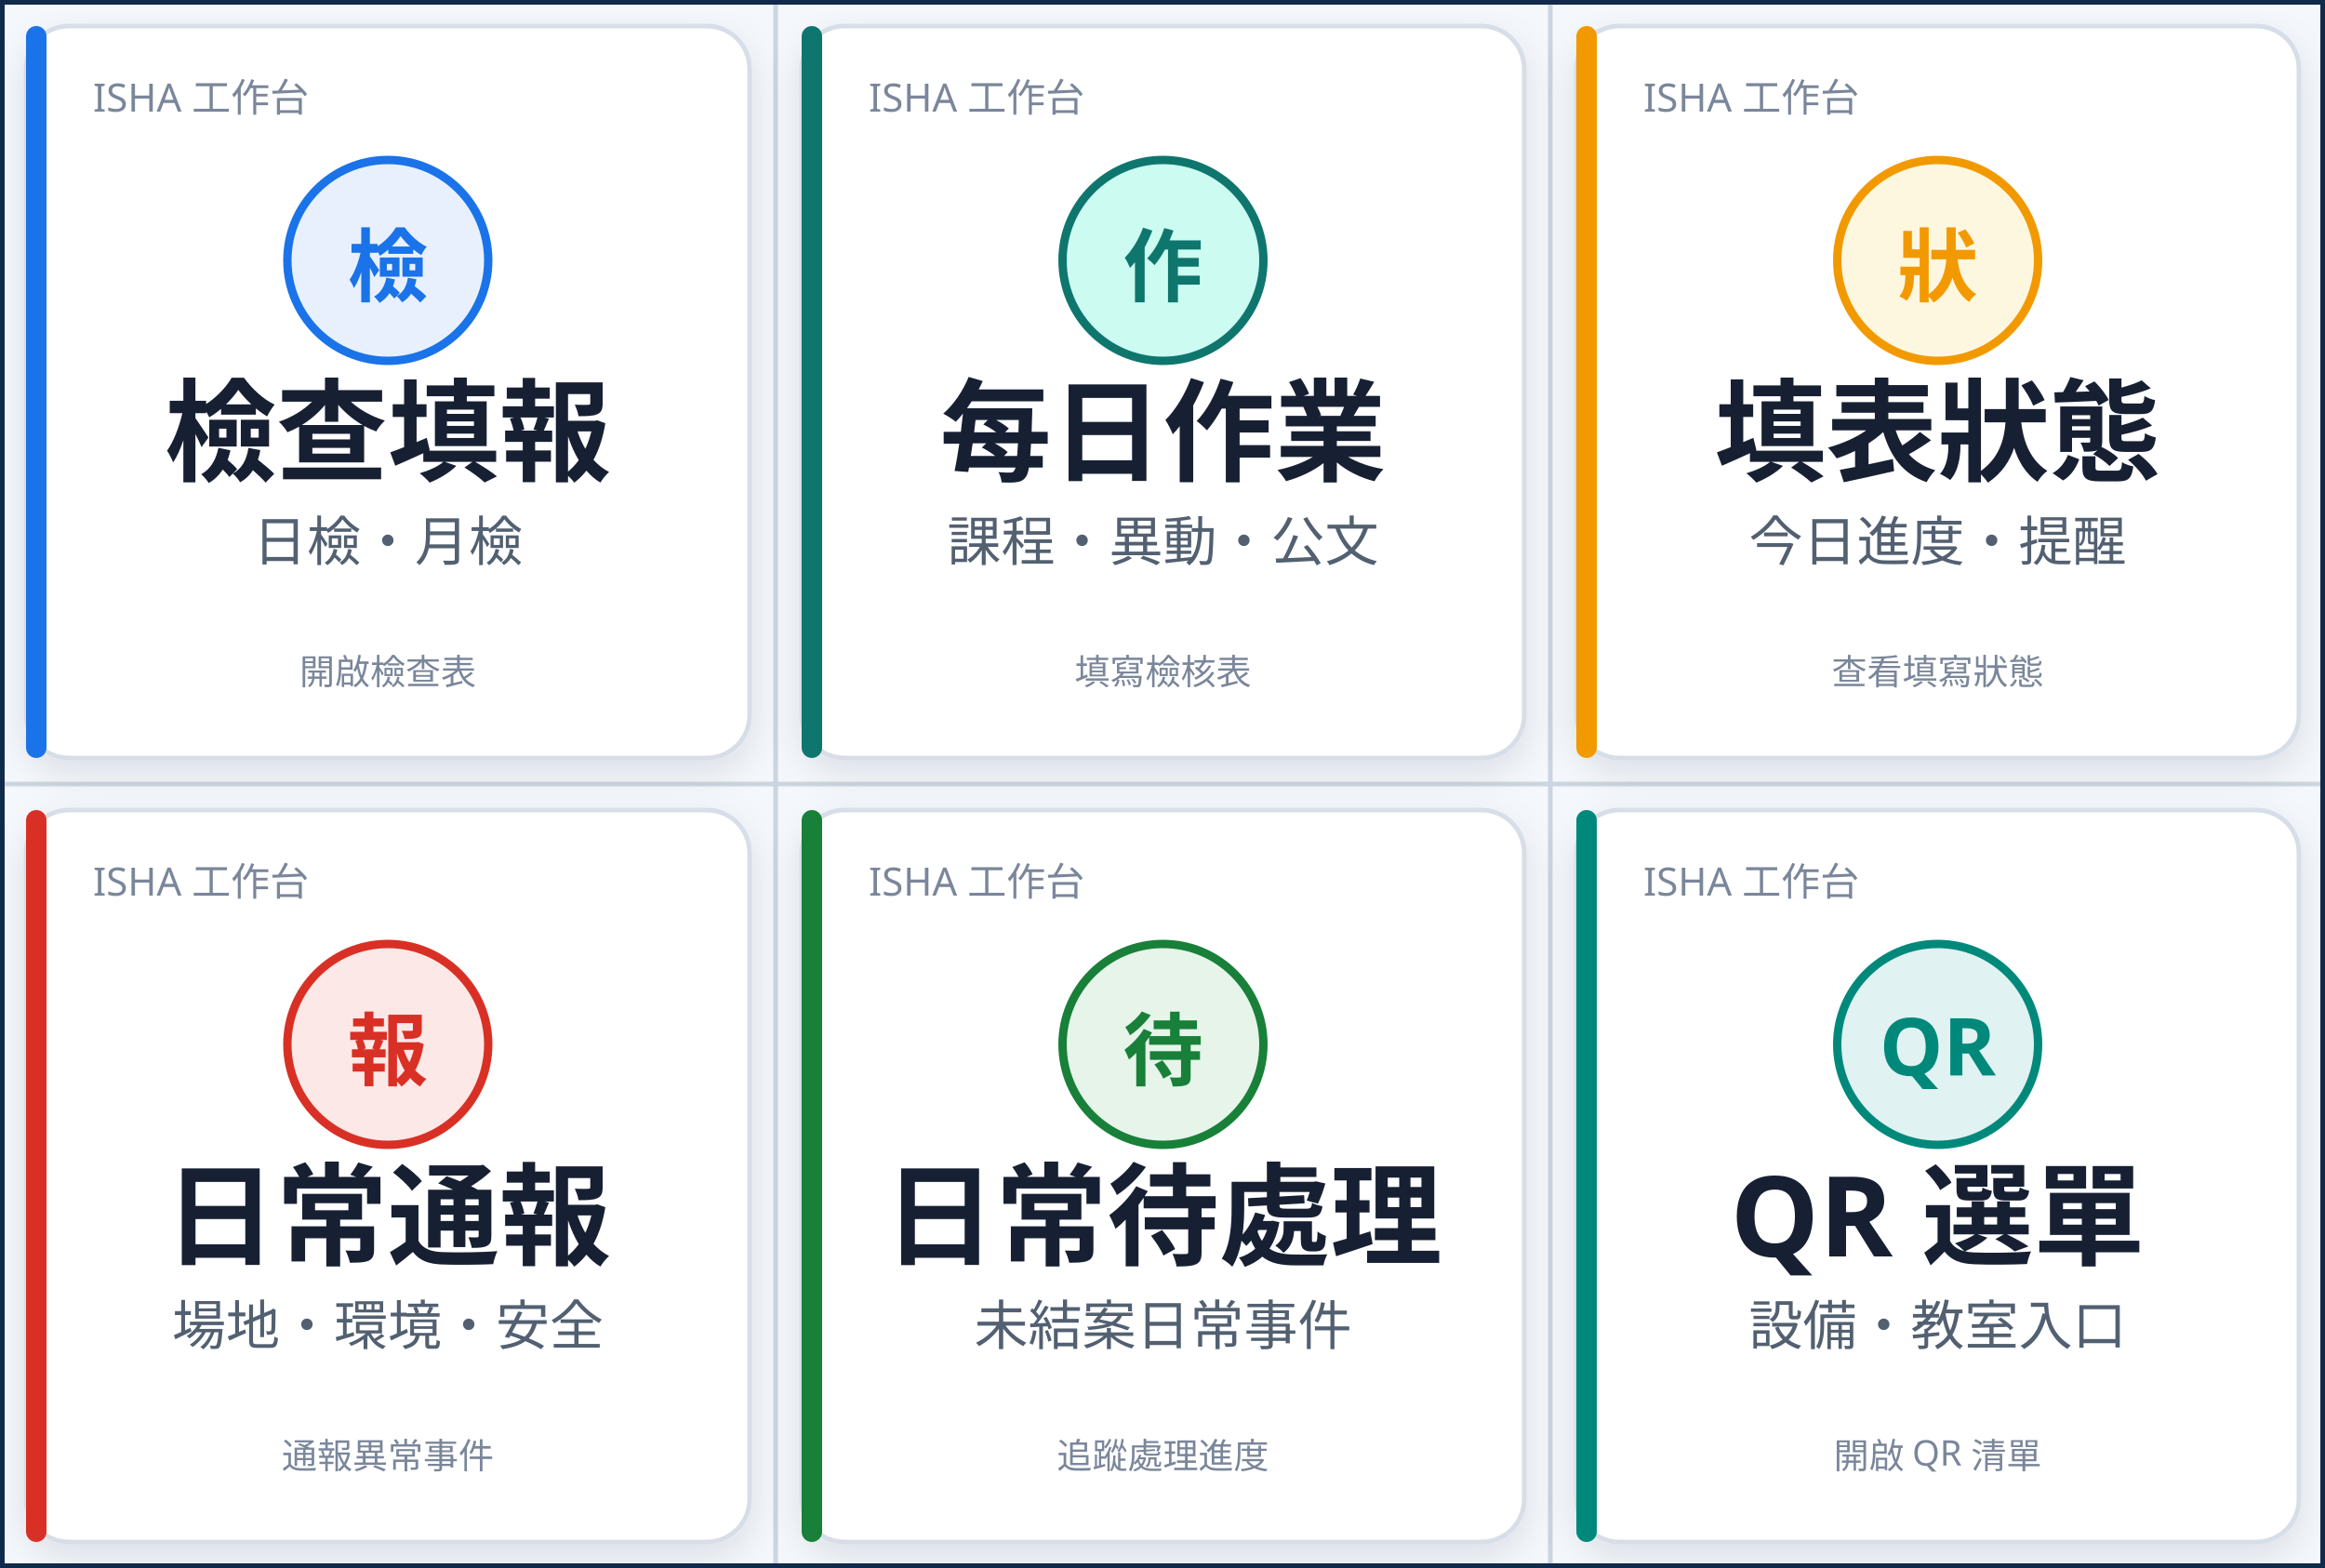
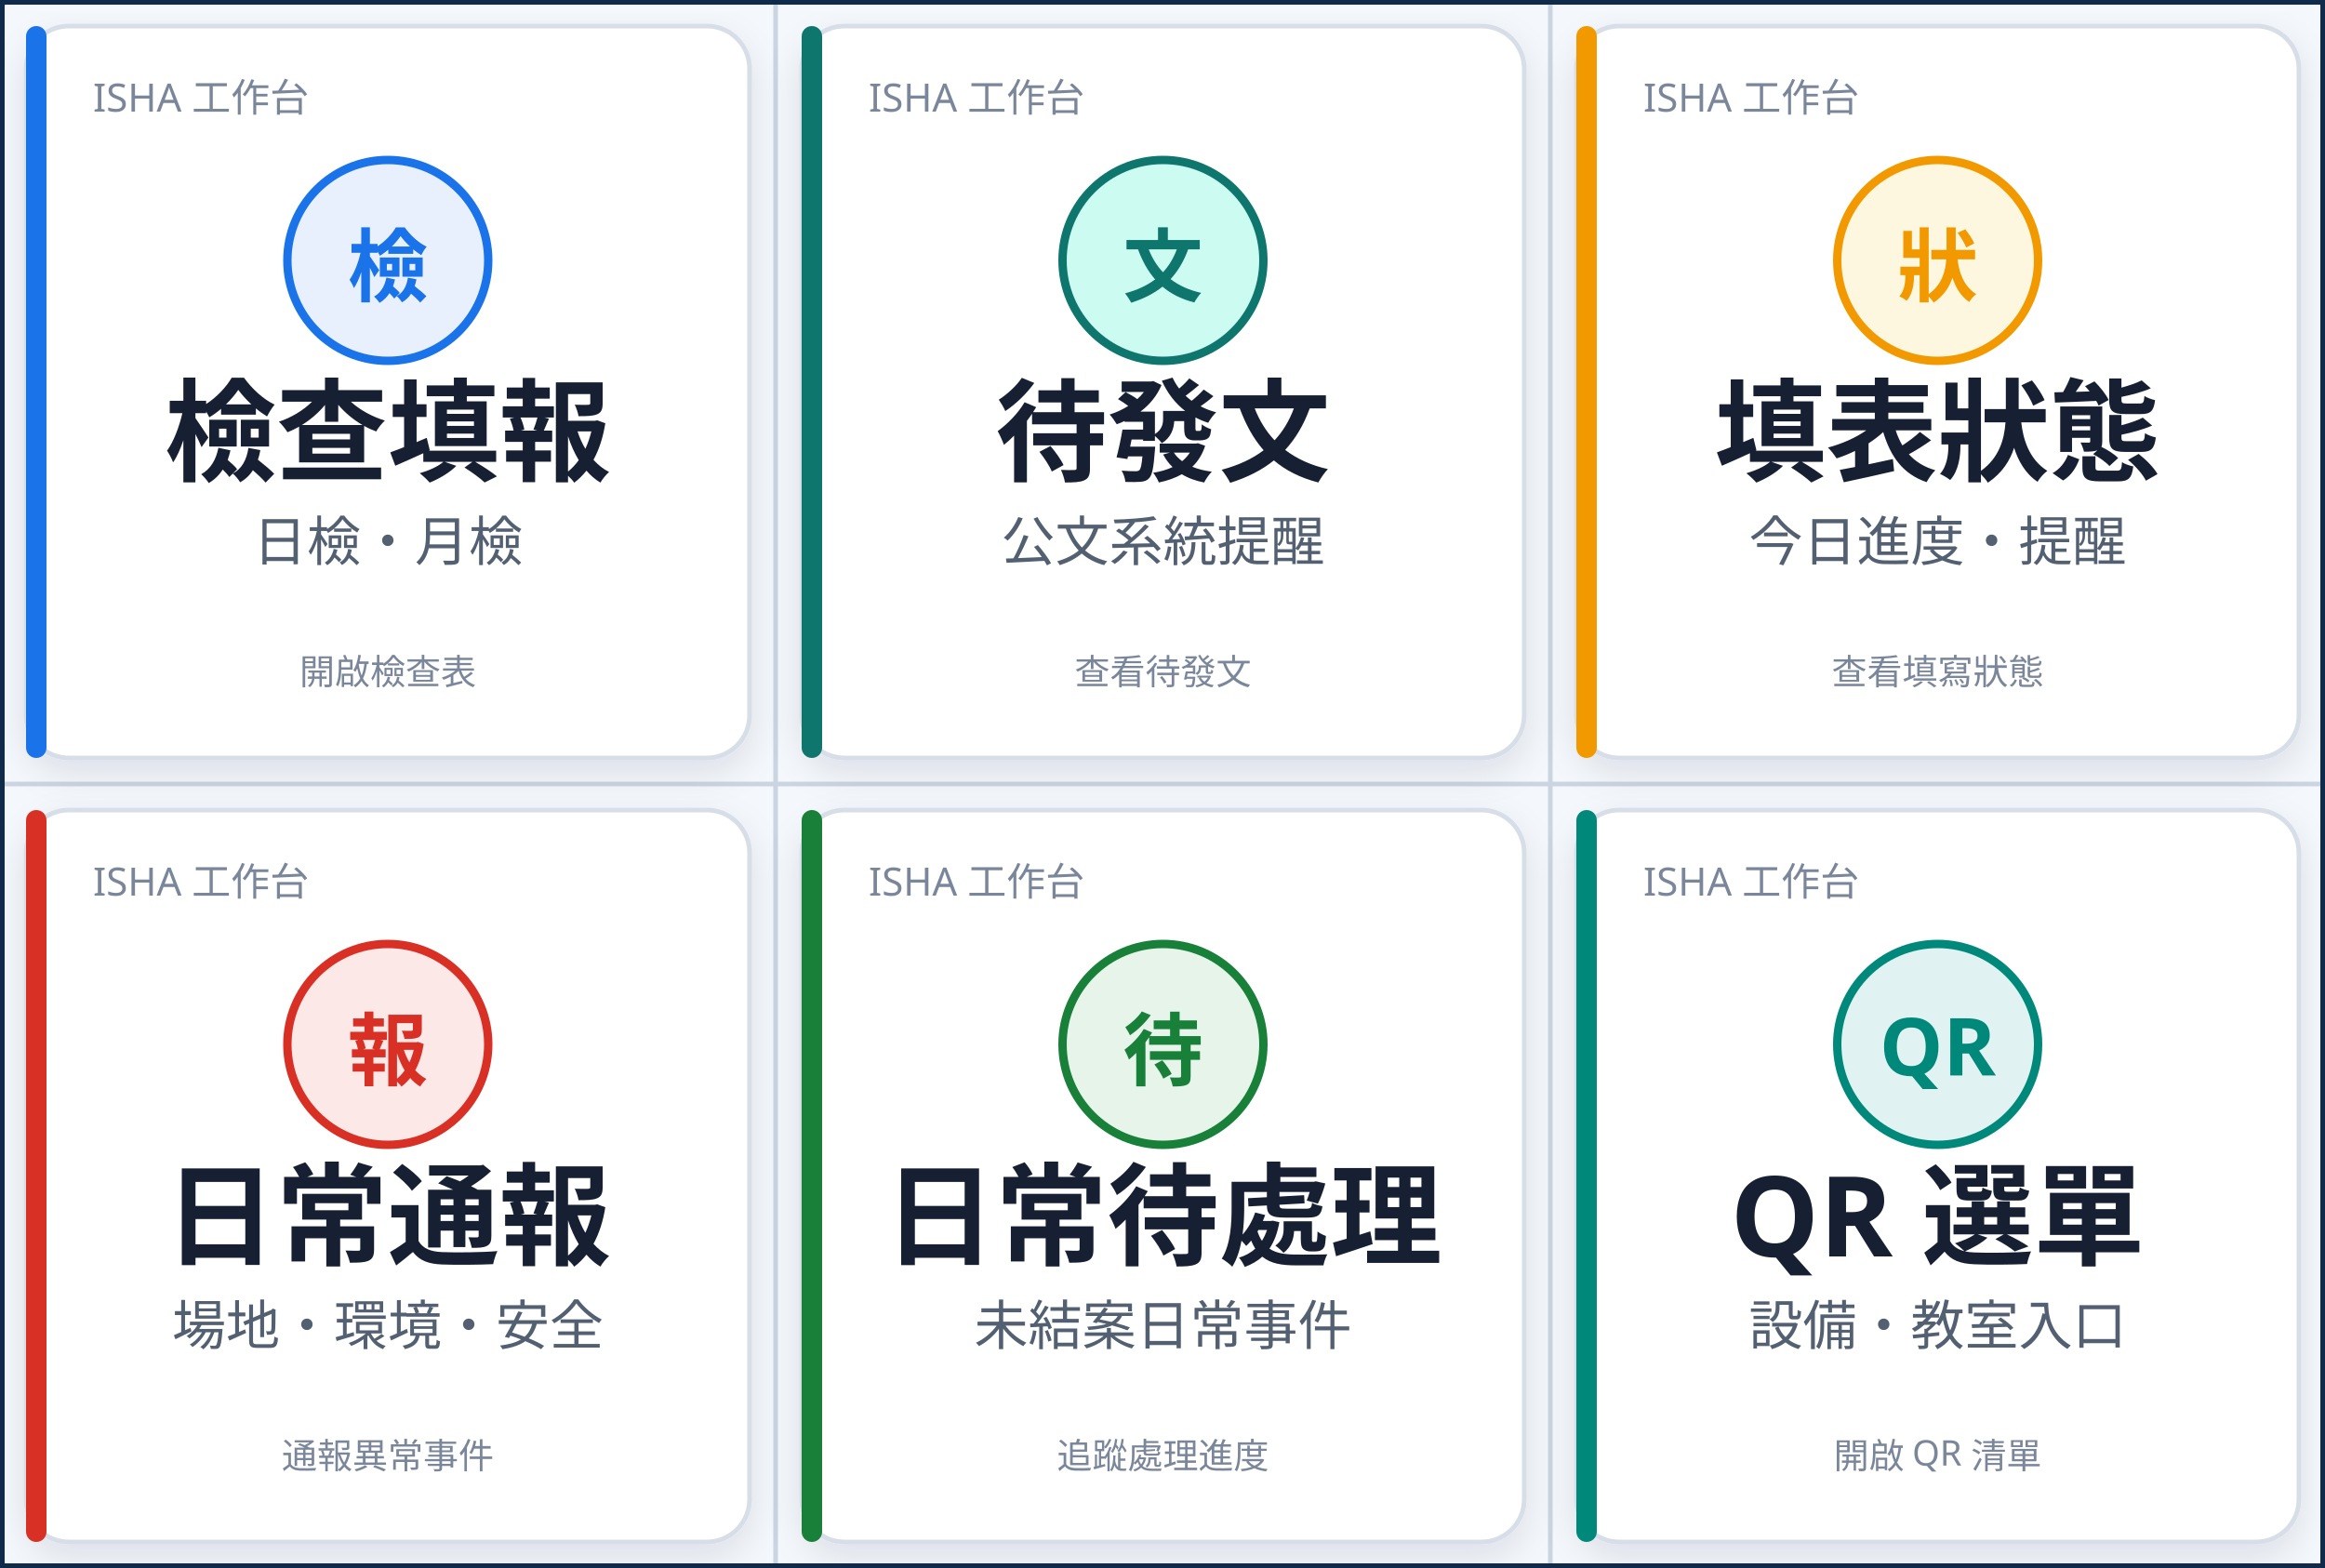
<svg xmlns="http://www.w3.org/2000/svg" width="2500" height="1686" viewBox="0 0 2500 1686">
  <defs>
    <filter id="cardShadow" x="-8%" y="-8%" width="116%" height="116%">
      <feDropShadow dx="0" dy="14" stdDeviation="18" flood-color="#0F172A" flood-opacity="0.10" />
    </filter>
    <style>
      .bg { fill: #F4F7FB; }
      .divider { stroke: #CBD5E1; stroke-width: 5; }
      .card { fill: #FFFFFF; stroke: #D7DEE8; stroke-width: 5; }
      .brand { fill: #7A869A; font: 500 42px "PingFang TC", "Noto Sans TC", "Microsoft JhengHei", sans-serif; letter-spacing: 0; }
      .title { fill: #172033; font: 800 120px "PingFang TC", "Noto Sans TC", "Microsoft JhengHei", sans-serif; letter-spacing: 0; }
      .subtitle { fill: #526071; font: 500 58px "PingFang TC", "Noto Sans TC", "Microsoft JhengHei", sans-serif; letter-spacing: 0; }
      .symbol { font: 800 86px "PingFang TC", "Noto Sans TC", "Microsoft JhengHei", sans-serif; text-anchor: middle; dominant-baseline: central; letter-spacing: 0; }
      .hint { fill: #7A869A; font: 500 38px "PingFang TC", "Noto Sans TC", "Microsoft JhengHei", sans-serif; text-anchor: middle; letter-spacing: 0; }
    </style>
  </defs>
  <rect class="bg" width="2500" height="1686" />
  <line class="divider" x1="834" y1="0" x2="834" y2="1686" />
  <line class="divider" x1="1667" y1="0" x2="1667" y2="1686" />
  <line class="divider" x1="0" y1="843" x2="2500" y2="843" />
  <g transform="translate(28 28)">
    <rect class="card" width="778" height="787" rx="46" filter="url(#cardShadow)" />
    <rect x="0" y="0" width="22" height="787" rx="11" fill="#1A73E8" />
    <text class="brand" x="72" y="92">ISHA 工作台</text>
    <circle cx="389" cy="252" r="108" fill="#E8F0FE" stroke="#1A73E8" stroke-width="9" />
    <text class="symbol" x="389" y="252" fill="#1A73E8">檢</text>
    <text class="title" x="389" y="480" text-anchor="middle">檢查填報</text>
    <text class="subtitle" x="389" y="575" text-anchor="middle">日檢・月檢</text>
    <text class="hint" x="389" y="708">開啟檢查表</text>
  </g>
  <g transform="translate(862 28)">
    <rect class="card" width="777" height="787" rx="46" filter="url(#cardShadow)" />
    <rect x="0" y="0" width="22" height="787" rx="11" fill="#0F766E" />
    <text class="brand" x="72" y="92">ISHA 工作台</text>
    <circle cx="388.5" cy="252" r="108" fill="#CCFBF1" stroke="#0F766E" stroke-width="9" />
-     <text class="symbol" x="388.5" y="252" fill="#0F766E">作</text>
-     <text class="title" x="388.5" y="480" text-anchor="middle">每日作業</text>
-     <text class="subtitle" x="388.5" y="575" text-anchor="middle">課程・異動・公文</text>
-     <text class="hint" x="388.5" y="708">填寫檢核表</text>
+     <text class="symbol" x="388.5" y="252" fill="#0F766E">文</text>
+     <text class="title" x="388.5" y="480" text-anchor="middle">待發文</text>
+     <text class="subtitle" x="388.5" y="575" text-anchor="middle">公文系統提醒</text>
+     <text class="hint" x="388.5" y="708">查看待發文</text>
  </g>
  <g transform="translate(1695 28)">
    <rect class="card" width="777" height="787" rx="46" filter="url(#cardShadow)" />
    <rect x="0" y="0" width="22" height="787" rx="11" fill="#F29900" />
    <text class="brand" x="72" y="92">ISHA 工作台</text>
    <circle cx="388.5" cy="252" r="108" fill="#FEF7E0" stroke="#F29900" stroke-width="9" />
    <text class="symbol" x="388.5" y="252" fill="#F29900">狀</text>
    <text class="title" x="388.5" y="480" text-anchor="middle">填表狀態</text>
    <text class="subtitle" x="388.5" y="575" text-anchor="middle">今日進度・提醒</text>
    <text class="hint" x="388.5" y="708">查看填寫狀態</text>
  </g>
  <g transform="translate(28 871)">
    <rect class="card" width="778" height="787" rx="46" filter="url(#cardShadow)" />
    <rect x="0" y="0" width="22" height="787" rx="11" fill="#D93025" />
    <text class="brand" x="72" y="92">ISHA 工作台</text>
    <circle cx="389" cy="252" r="108" fill="#FCE8E6" stroke="#D93025" stroke-width="9" />
    <text class="symbol" x="389" y="252" fill="#D93025">報</text>
    <text class="title" x="389" y="480" text-anchor="middle">日常通報</text>
    <text class="subtitle" x="389" y="575" text-anchor="middle">場地・環境・安全</text>
    <text class="hint" x="389" y="708">通報異常事件</text>
  </g>
  <g transform="translate(862 871)">
    <rect class="card" width="777" height="787" rx="46" filter="url(#cardShadow)" />
    <rect x="0" y="0" width="22" height="787" rx="11" fill="#188038" />
    <text class="brand" x="72" y="92">ISHA 工作台</text>
    <circle cx="388.5" cy="252" r="108" fill="#E6F4EA" stroke="#188038" stroke-width="9" />
    <text class="symbol" x="388.5" y="252" fill="#188038">待</text>
    <text class="title" x="388.5" y="480" text-anchor="middle">日常待處理</text>
    <text class="subtitle" x="388.5" y="575" text-anchor="middle">未結案日常事件</text>
    <text class="hint" x="388.5" y="708">追蹤處理進度</text>
  </g>
  <g transform="translate(1695 871)">
    <rect class="card" width="777" height="787" rx="46" filter="url(#cardShadow)" />
    <rect x="0" y="0" width="22" height="787" rx="11" fill="#00897B" />
    <text class="brand" x="72" y="92">ISHA 工作台</text>
    <circle cx="388.5" cy="252" r="108" fill="#E0F2F1" stroke="#00897B" stroke-width="9" />
    <text class="symbol" x="388.5" y="252" fill="#00897B" font-size="72">QR</text>
    <text class="title" x="388.5" y="480" text-anchor="middle">QR 選單</text>
    <text class="subtitle" x="388.5" y="575" text-anchor="middle">設備・教室入口</text>
    <text class="hint" x="388.5" y="708">開啟 QR 清單</text>
  </g>
  <rect x="2.5" y="2.5" width="2495" height="1681" fill="none" stroke="#102A4C" stroke-width="5" />
</svg>
